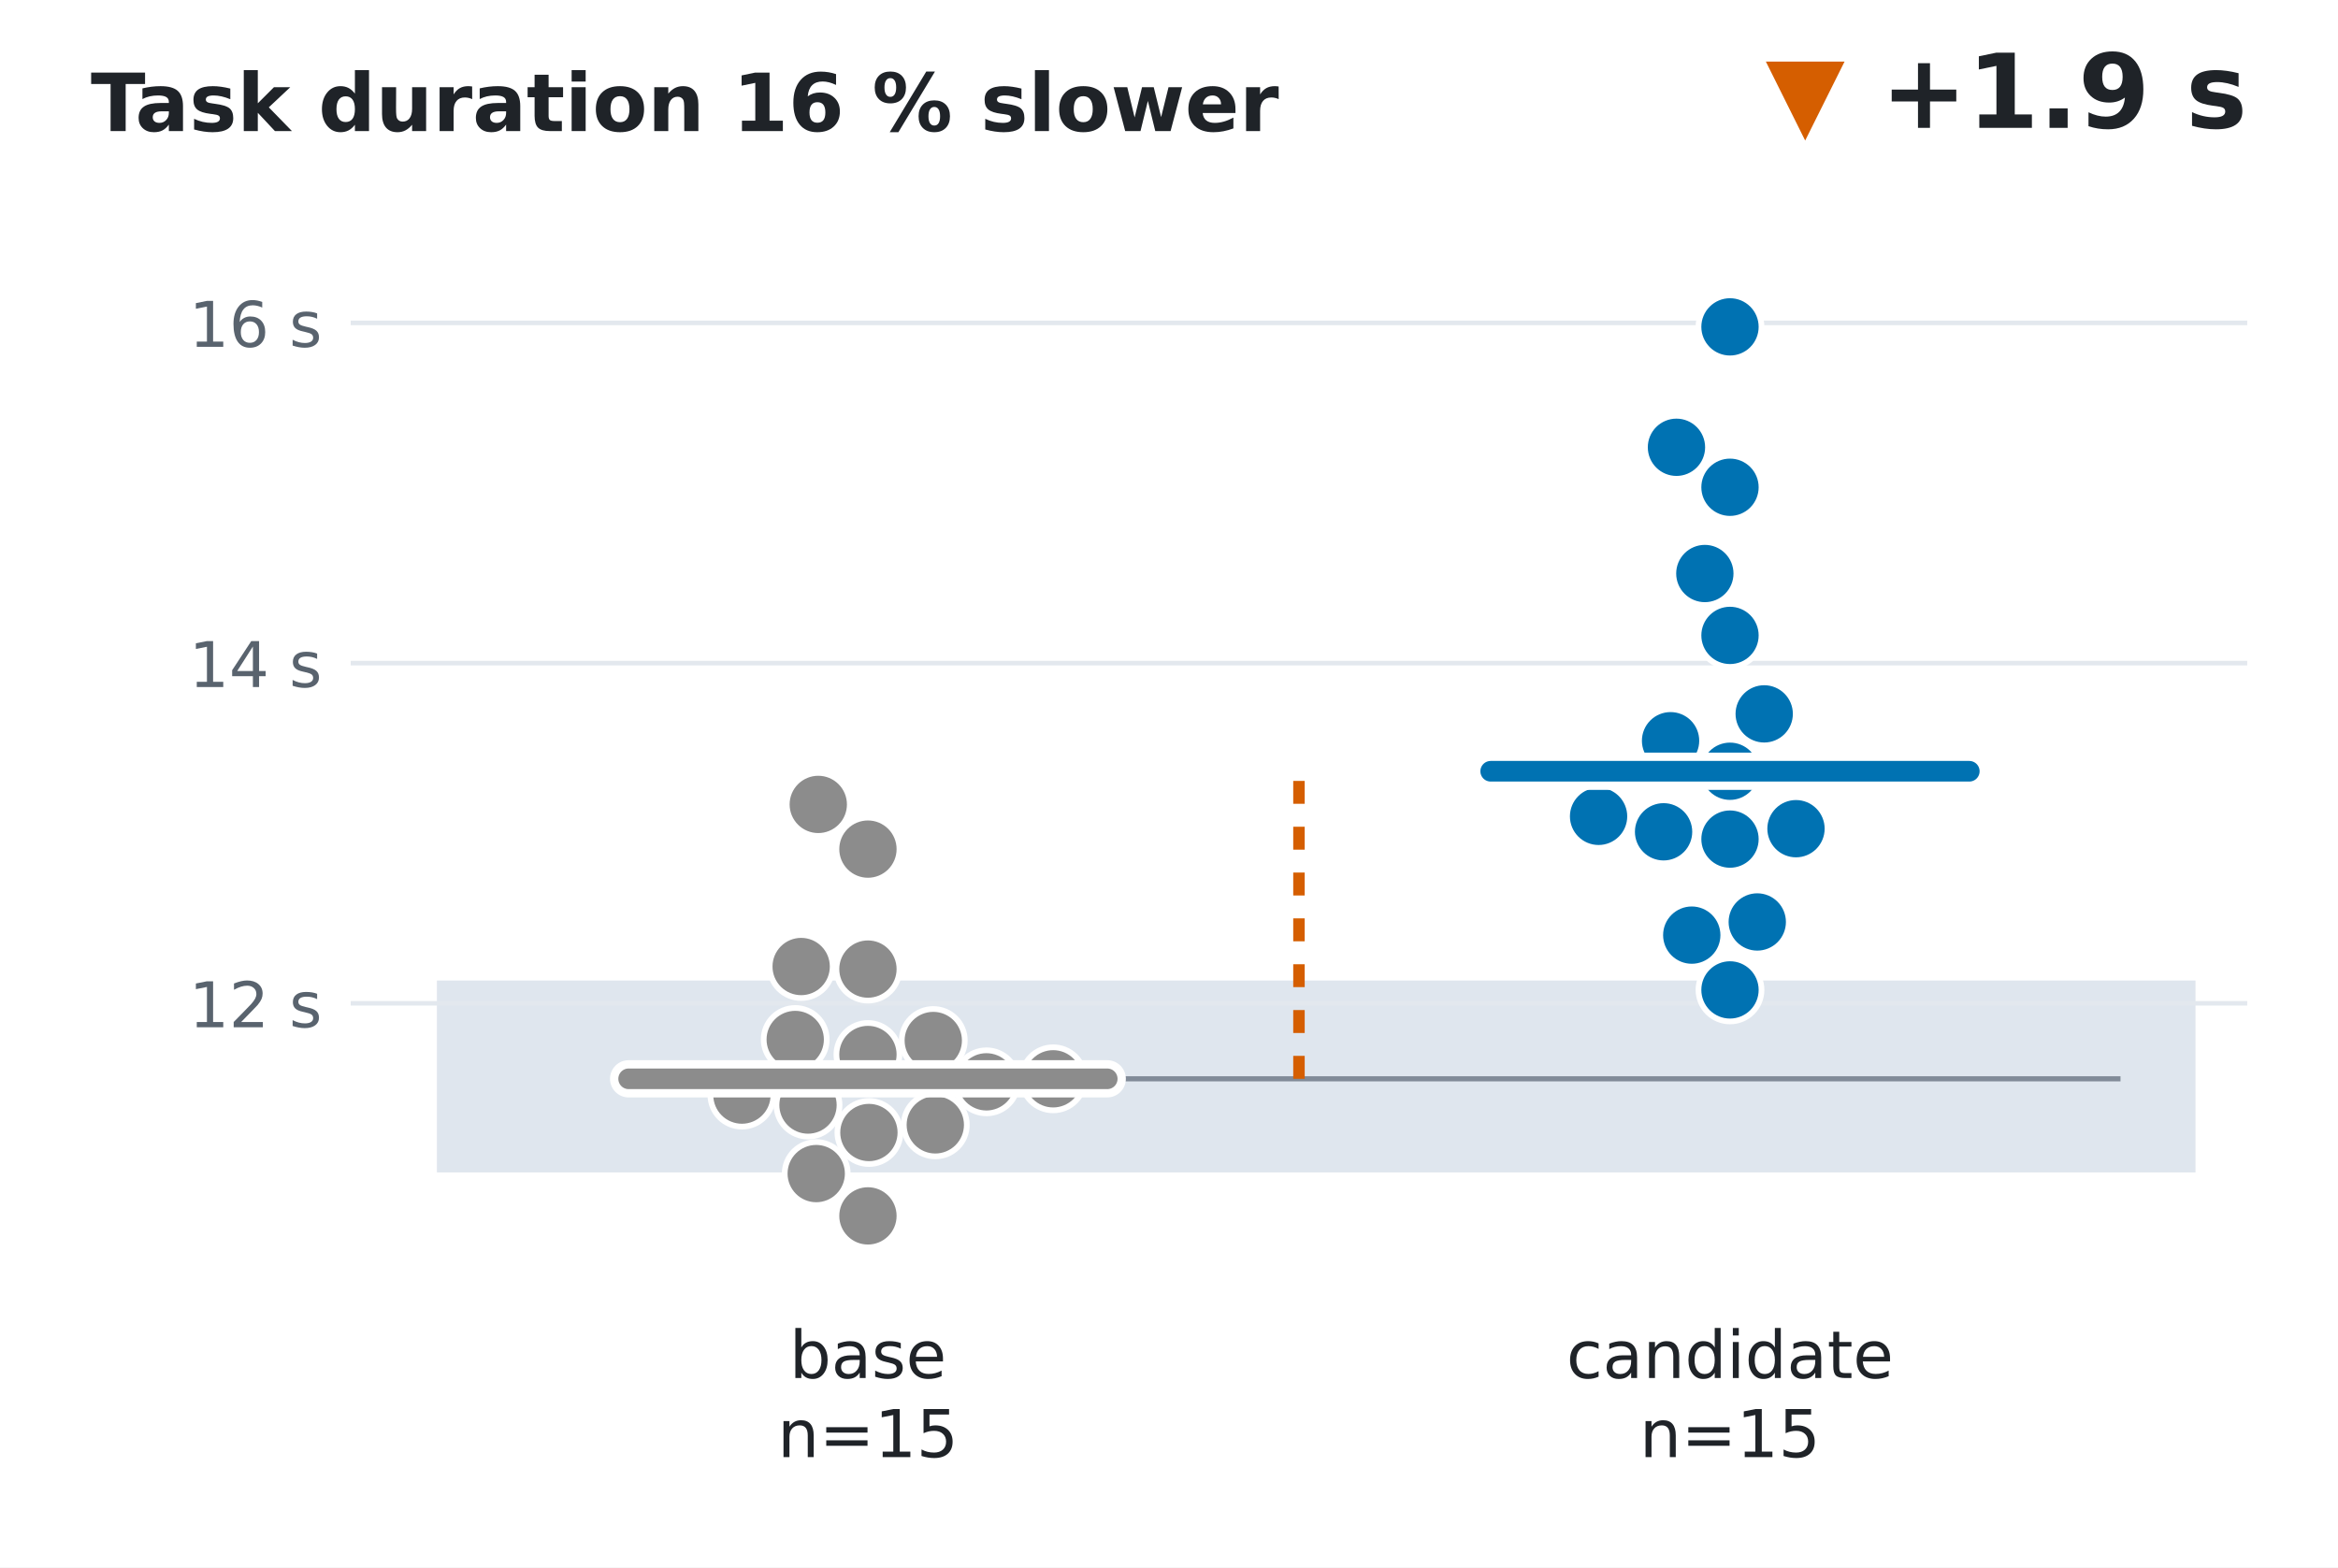
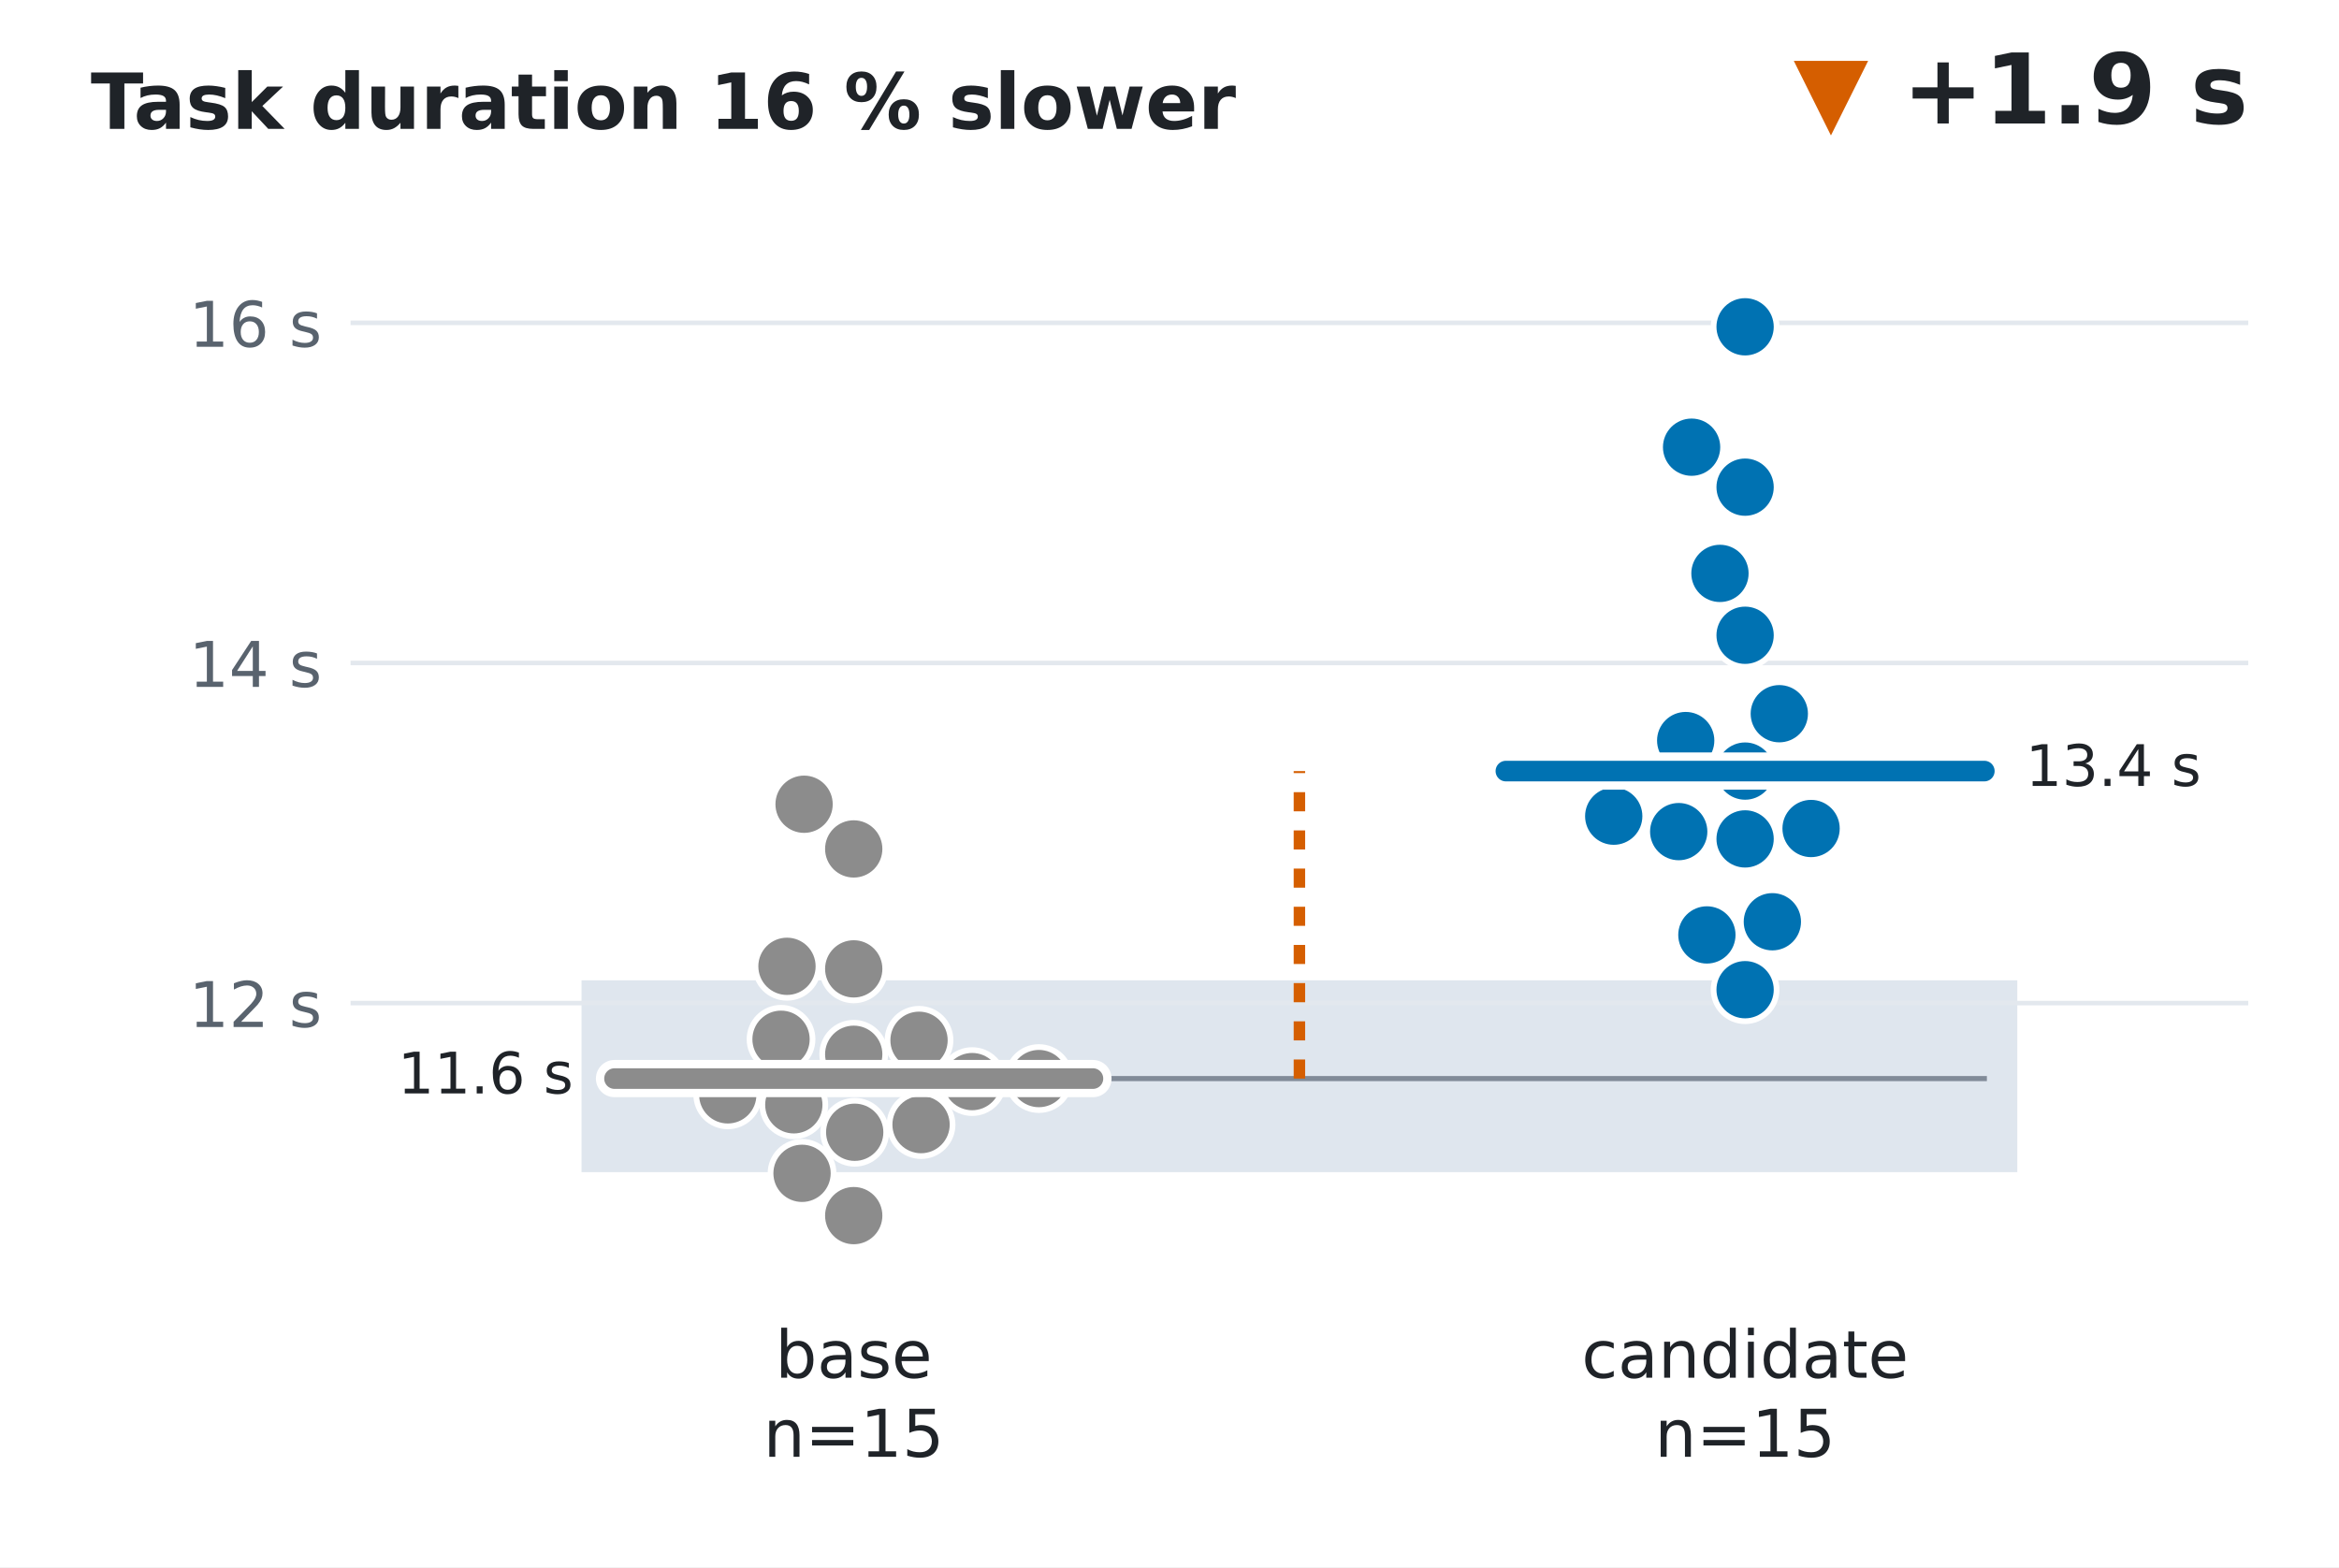
- <svg xmlns="http://www.w3.org/2000/svg" xmlns:xlink="http://www.w3.org/1999/xlink" width="408pt" height="273.6pt" viewBox="0 0 408 273.6" version="1.1">
-   <style>@keyframes bnflow{to{stroke-dashoffset:-24}}.fl{stroke-dasharray:4 4;animation:bnflow 3s linear infinite}@media (prefers-reduced-motion:reduce){.fl{animation:none!important}}</style>
+ <svg xmlns="http://www.w3.org/2000/svg" xmlns:xlink="http://www.w3.org/1999/xlink" width="408.333pt" height="273.6pt" viewBox="0 0 408.333 273.6" version="1.1">
+   <style>@keyframes bnflow{to{stroke-dashoffset:-20}}.fl{stroke-dasharray:3.333 3.333;animation:bnflow 3s linear infinite}@media (prefers-reduced-motion:reduce){.fl{animation:none!important}}</style>
  <defs>
    <style type="text/css">*{stroke-linejoin: round; stroke-linecap: butt}</style>
  </defs>
  <g id="figure_1">
    <g id="patch_1">
-       <path d="M 0 273.6  L 408 273.6  L 408 0  L 0 0  z " style="fill: #ffffff" />
+       <path d="M 0 273.6  L 408.333 273.6  L 408.333 0  L 0 0  z " style="fill: #ffffff" />
    </g>
    <g id="axes_1">
      <g id="patch_2">
-         <path d="M 61.2 224.64  L 392.16 224.64  L 392.16 44.64  L 61.2 44.64  z " style="fill: #ffffff" />
+         <path d="M 61.2 224.64  L 392.493 224.64  L 392.493 44.64  L 61.2 44.64  z " style="fill: #ffffff" />
      </g>
      <g id="FillBetweenPolyCollection_1">
        <defs>
-           <path id="m772e3a2e7c" d="M 76.244 -102.455  L 76.244 -68.962  L 383.134 -68.962  L 383.134 -102.455  L 383.134 -102.455  L 76.244 -102.455  z " />
-         </defs>
-         <g clip-path="url(#p070b8690cb)">
-           <use xlink:href="#m772e3a2e7c" x="0" y="273.6" style="fill: #dfe6ee" />
+           <path id="m272b22fd5a" d="M 101.52 -102.455  L 101.52 -68.962  L 352.173 -68.962  L 352.173 -102.455  L 352.173 -102.455  L 101.52 -102.455  z " />
+         </defs>
+         <g clip-path="url(#p68b443ac35)">
+           <use xlink:href="#m272b22fd5a" x="0" y="273.6" style="fill: #dfe6ee" />
        </g>
      </g>
      <g id="matplotlib.axis_1">
        <g id="xtick_1">
          <g id="line2d_1" />
          <g id="text_1">
-             <g style="fill: #1f2328" transform="translate(137.7544 240.5293) scale(0.115 -0.115)">
+             <g style="fill: #1f2328" transform="translate(135.3325 240.5293) scale(0.115 -0.115)">
              <defs>
                <path id="DejaVuSans-45" d="M 3116 1747  Q 3116 2381 2855 2742  Q 2594 3103 2138 3103  Q 1681 3103 1420 2742  Q 1159 2381 1159 1747  Q 1159 1113 1420 752  Q 1681 391 2138 391  Q 2594 391 2855 752  Q 3116 1113 3116 1747  z M 1159 2969  Q 1341 3281 1617 3432  Q 1894 3584 2278 3584  Q 2916 3584 3314 3078  Q 3713 2572 3713 1747  Q 3713 922 3314 415  Q 2916 -91 2278 -91  Q 1894 -91 1617 61  Q 1341 213 1159 525  L 1159 0  L 581 0  L 581 4863  L 1159 4863  L 1159 2969  z " transform="scale(0.015625)" />
                <path id="DejaVuSans-44" d="M 2194 1759  Q 1497 1759 1228 1600  Q 959 1441 959 1056  Q 959 750 1161 570  Q 1363 391 1709 391  Q 2188 391 2477 730  Q 2766 1069 2766 1631  L 2766 1759  L 2194 1759  z M 3341 1997  L 3341 0  L 2766 0  L 2766 531  Q 2569 213 2275 61  Q 1981 -91 1556 -91  Q 1019 -91 701 211  Q 384 513 384 1019  Q 384 1609 779 1909  Q 1175 2209 1959 2209  L 2766 2209  L 2766 2266  Q 2766 2663 2505 2880  Q 2244 3097 1772 3097  Q 1472 3097 1187 3025  Q 903 2953 641 2809  L 641 3341  Q 956 3463 1253 3523  Q 1550 3584 1831 3584  Q 2591 3584 2966 3190  Q 3341 2797 3341 1997  z " transform="scale(0.015625)" />
                <path id="DejaVuSans-56" d="M 2834 3397  L 2834 2853  Q 2591 2978 2328 3040  Q 2066 3103 1784 3103  Q 1356 3103 1142 2972  Q 928 2841 928 2578  Q 928 2378 1081 2264  Q 1234 2150 1697 2047  L 1894 2003  Q 2506 1872 2764 1633  Q 3022 1394 3022 966  Q 3022 478 2636 193  Q 2250 -91 1575 -91  Q 1294 -91 989 -36  Q 684 19 347 128  L 347 722  Q 666 556 975 473  Q 1284 391 1588 391  Q 1994 391 2212 530  Q 2431 669 2431 922  Q 2431 1156 2273 1281  Q 2116 1406 1581 1522  L 1381 1569  Q 847 1681 609 1914  Q 372 2147 372 2553  Q 372 3047 722 3315  Q 1072 3584 1716 3584  Q 2034 3584 2315 3537  Q 2597 3491 2834 3397  z " transform="scale(0.015625)" />
                <path id="DejaVuSans-48" d="M 3597 1894  L 3597 1613  L 953 1613  Q 991 1019 1311 708  Q 1631 397 2203 397  Q 2534 397 2845 478  Q 3156 559 3463 722  L 3463 178  Q 3153 47 2828 -22  Q 2503 -91 2169 -91  Q 1331 -91 842 396  Q 353 884 353 1716  Q 353 2575 817 3079  Q 1281 3584 2069 3584  Q 2775 3584 3186 3129  Q 3597 2675 3597 1894  z M 3022 2063  Q 3016 2534 2758 2815  Q 2500 3097 2075 3097  Q 1594 3097 1305 2825  Q 1016 2553 972 2059  L 3022 2063  z " transform="scale(0.015625)" />
              </defs>
              <use xlink:href="#DejaVuSans-45" />
              <use xlink:href="#DejaVuSans-44" transform="translate(63.48438 0)" />
              <use xlink:href="#DejaVuSans-56" transform="translate(124.7656 0)" />
              <use xlink:href="#DejaVuSans-48" transform="translate(176.8594 0)" />
            </g>
-             <g style="fill: #1f2328" transform="translate(135.6826 254.3316) scale(0.115 -0.115)">
+             <g style="fill: #1f2328" transform="translate(133.2607 254.3316) scale(0.115 -0.115)">
              <defs>
                <path id="DejaVuSans-51" d="M 3513 2113  L 3513 0  L 2938 0  L 2938 2094  Q 2938 2591 2744 2837  Q 2550 3084 2163 3084  Q 1697 3084 1428 2787  Q 1159 2491 1159 1978  L 1159 0  L 581 0  L 581 3500  L 1159 3500  L 1159 2956  Q 1366 3272 1645 3428  Q 1925 3584 2291 3584  Q 2894 3584 3203 3211  Q 3513 2838 3513 2113  z " transform="scale(0.015625)" />
                <path id="DejaVuSans-20" d="M 678 2906  L 4684 2906  L 4684 2381  L 678 2381  L 678 2906  z M 678 1631  L 4684 1631  L 4684 1100  L 678 1100  L 678 1631  z " transform="scale(0.015625)" />
                <path id="DejaVuSans-14" d="M 794 531  L 1825 531  L 1825 4091  L 703 3866  L 703 4441  L 1819 4666  L 2450 4666  L 2450 531  L 3481 531  L 3481 0  L 794 0  L 794 531  z " transform="scale(0.015625)" />
                <path id="DejaVuSans-18" d="M 691 4666  L 3169 4666  L 3169 4134  L 1269 4134  L 1269 2991  Q 1406 3038 1543 3061  Q 1681 3084 1819 3084  Q 2600 3084 3056 2656  Q 3513 2228 3513 1497  Q 3513 744 3044 326  Q 2575 -91 1722 -91  Q 1428 -91 1123 -41  Q 819 9 494 109  L 494 744  Q 775 591 1075 516  Q 1375 441 1709 441  Q 2250 441 2565 725  Q 2881 1009 2881 1497  Q 2881 1984 2565 2268  Q 2250 2553 1709 2553  Q 1456 2553 1204 2497  Q 953 2441 691 2322  L 691 4666  z " transform="scale(0.015625)" />
              </defs>
              <use xlink:href="#DejaVuSans-51" />
              <use xlink:href="#DejaVuSans-20" transform="translate(63.375 0)" />
              <use xlink:href="#DejaVuSans-14" transform="translate(147.1719 0)" />
              <use xlink:href="#DejaVuSans-18" transform="translate(210.7969 0)" />
            </g>
          </g>
        </g>
        <g id="xtick_2">
          <g id="line2d_2" />
          <g id="text_2">
-             <g style="fill: #1f2328" transform="translate(273.3548 240.5293) scale(0.115 -0.115)">
+             <g style="fill: #1f2328" transform="translate(276.11 240.5293) scale(0.115 -0.115)">
              <defs>
                <path id="DejaVuSans-46" d="M 3122 3366  L 3122 2828  Q 2878 2963 2633 3030  Q 2388 3097 2138 3097  Q 1578 3097 1268 2742  Q 959 2388 959 1747  Q 959 1106 1268 751  Q 1578 397 2138 397  Q 2388 397 2633 464  Q 2878 531 3122 666  L 3122 134  Q 2881 22 2623 -34  Q 2366 -91 2075 -91  Q 1284 -91 818 406  Q 353 903 353 1747  Q 353 2603 823 3093  Q 1294 3584 2113 3584  Q 2378 3584 2631 3529  Q 2884 3475 3122 3366  z " transform="scale(0.015625)" />
                <path id="DejaVuSans-47" d="M 2906 2969  L 2906 4863  L 3481 4863  L 3481 0  L 2906 0  L 2906 525  Q 2725 213 2448 61  Q 2172 -91 1784 -91  Q 1150 -91 751 415  Q 353 922 353 1747  Q 353 2572 751 3078  Q 1150 3584 1784 3584  Q 2172 3584 2448 3432  Q 2725 3281 2906 2969  z M 947 1747  Q 947 1113 1208 752  Q 1469 391 1925 391  Q 2381 391 2643 752  Q 2906 1113 2906 1747  Q 2906 2381 2643 2742  Q 2381 3103 1925 3103  Q 1469 3103 1208 2742  Q 947 2381 947 1747  z " transform="scale(0.015625)" />
                <path id="DejaVuSans-4c" d="M 603 3500  L 1178 3500  L 1178 0  L 603 0  L 603 3500  z M 603 4863  L 1178 4863  L 1178 4134  L 603 4134  L 603 4863  z " transform="scale(0.015625)" />
                <path id="DejaVuSans-57" d="M 1172 4494  L 1172 3500  L 2356 3500  L 2356 3053  L 1172 3053  L 1172 1153  Q 1172 725 1289 603  Q 1406 481 1766 481  L 2356 481  L 2356 0  L 1766 0  Q 1100 0 847 248  Q 594 497 594 1153  L 594 3053  L 172 3053  L 172 3500  L 594 3500  L 594 4494  L 1172 4494  z " transform="scale(0.015625)" />
              </defs>
              <use xlink:href="#DejaVuSans-46" />
              <use xlink:href="#DejaVuSans-44" transform="translate(54.98438 0)" />
              <use xlink:href="#DejaVuSans-51" transform="translate(116.2656 0)" />
              <use xlink:href="#DejaVuSans-47" transform="translate(179.6406 0)" />
              <use xlink:href="#DejaVuSans-4c" transform="translate(243.125 0)" />
              <use xlink:href="#DejaVuSans-47" transform="translate(270.9062 0)" />
              <use xlink:href="#DejaVuSans-44" transform="translate(334.3906 0)" />
              <use xlink:href="#DejaVuSans-57" transform="translate(395.6719 0)" />
              <use xlink:href="#DejaVuSans-48" transform="translate(434.875 0)" />
            </g>
-             <g style="fill: #1f2328" transform="translate(286.1189 254.3316) scale(0.115 -0.115)">
+             <g style="fill: #1f2328" transform="translate(288.8741 254.3316) scale(0.115 -0.115)">
              <use xlink:href="#DejaVuSans-51" />
              <use xlink:href="#DejaVuSans-20" transform="translate(63.375 0)" />
              <use xlink:href="#DejaVuSans-14" transform="translate(147.1719 0)" />
              <use xlink:href="#DejaVuSans-18" transform="translate(210.7969 0)" />
            </g>
          </g>
        </g>
      </g>
      <g id="matplotlib.axis_2">
        <g id="ytick_1">
          <g id="line2d_3">
-             <path d="M 61.2 175.12  L 392.16 175.12  " clip-path="url(#p070b8690cb)" style="fill: none; stroke: #e3e8ee; stroke-width: 0.8; stroke-linecap: square" />
+             <path d="M 61.2 175.12  L 392.493 175.12  " clip-path="url(#p68b443ac35)" style="fill: none; stroke: #e3e8ee; stroke-width: 0.8; stroke-linecap: square" />
          </g>
          <g id="line2d_4" />
          <g id="text_3">
            <g style="fill: #59636e" transform="translate(32.97625 179.2983) scale(0.11 -0.11)">
              <defs>
                <path id="DejaVuSans-15" d="M 1228 531  L 3431 531  L 3431 0  L 469 0  L 469 531  Q 828 903 1448 1529  Q 2069 2156 2228 2338  Q 2531 2678 2651 2914  Q 2772 3150 2772 3378  Q 2772 3750 2511 3984  Q 2250 4219 1831 4219  Q 1534 4219 1204 4116  Q 875 4013 500 3803  L 500 4441  Q 881 4594 1212 4672  Q 1544 4750 1819 4750  Q 2544 4750 2975 4387  Q 3406 4025 3406 3419  Q 3406 3131 3298 2873  Q 3191 2616 2906 2266  Q 2828 2175 2409 1742  Q 1991 1309 1228 531  z " transform="scale(0.015625)" />
                <path id="DejaVuSans-3" transform="scale(0.015625)" />
              </defs>
              <use xlink:href="#DejaVuSans-14" />
              <use xlink:href="#DejaVuSans-15" transform="translate(63.625 0)" />
              <use xlink:href="#DejaVuSans-3" transform="translate(127.25 0)" />
              <use xlink:href="#DejaVuSans-56" transform="translate(159.0312 0)" />
            </g>
          </g>
        </g>
        <g id="ytick_2">
          <g id="line2d_5">
-             <path d="M 61.2 115.741  L 392.16 115.741  " clip-path="url(#p070b8690cb)" style="fill: none; stroke: #e3e8ee; stroke-width: 0.8; stroke-linecap: square" />
+             <path d="M 61.2 115.741  L 392.493 115.741  " clip-path="url(#p68b443ac35)" style="fill: none; stroke: #e3e8ee; stroke-width: 0.8; stroke-linecap: square" />
          </g>
          <g id="line2d_6" />
          <g id="text_4">
            <g style="fill: #59636e" transform="translate(32.97625 119.9192) scale(0.11 -0.11)">
              <defs>
                <path id="DejaVuSans-17" d="M 2419 4116  L 825 1625  L 2419 1625  L 2419 4116  z M 2253 4666  L 3047 4666  L 3047 1625  L 3713 1625  L 3713 1100  L 3047 1100  L 3047 0  L 2419 0  L 2419 1100  L 313 1100  L 313 1709  L 2253 4666  z " transform="scale(0.015625)" />
              </defs>
              <use xlink:href="#DejaVuSans-14" />
              <use xlink:href="#DejaVuSans-17" transform="translate(63.625 0)" />
              <use xlink:href="#DejaVuSans-3" transform="translate(127.25 0)" />
              <use xlink:href="#DejaVuSans-56" transform="translate(159.0312 0)" />
            </g>
          </g>
        </g>
        <g id="ytick_3">
          <g id="line2d_7">
-             <path d="M 61.2 56.361  L 392.16 56.361  " clip-path="url(#p070b8690cb)" style="fill: none; stroke: #e3e8ee; stroke-width: 0.8; stroke-linecap: square" />
+             <path d="M 61.2 56.361  L 392.493 56.361  " clip-path="url(#p68b443ac35)" style="fill: none; stroke: #e3e8ee; stroke-width: 0.8; stroke-linecap: square" />
          </g>
          <g id="line2d_8" />
          <g id="text_5">
            <g style="fill: #59636e" transform="translate(32.97625 60.54016) scale(0.11 -0.11)">
              <defs>
                <path id="DejaVuSans-19" d="M 2113 2584  Q 1688 2584 1439 2293  Q 1191 2003 1191 1497  Q 1191 994 1439 701  Q 1688 409 2113 409  Q 2538 409 2786 701  Q 3034 994 3034 1497  Q 3034 2003 2786 2293  Q 2538 2584 2113 2584  z M 3366 4563  L 3366 3988  Q 3128 4100 2886 4159  Q 2644 4219 2406 4219  Q 1781 4219 1451 3797  Q 1122 3375 1075 2522  Q 1259 2794 1537 2939  Q 1816 3084 2150 3084  Q 2853 3084 3261 2657  Q 3669 2231 3669 1497  Q 3669 778 3244 343  Q 2819 -91 2113 -91  Q 1303 -91 875 529  Q 447 1150 447 2328  Q 447 3434 972 4092  Q 1497 4750 2381 4750  Q 2619 4750 2861 4703  Q 3103 4656 3366 4563  z " transform="scale(0.015625)" />
              </defs>
              <use xlink:href="#DejaVuSans-14" />
              <use xlink:href="#DejaVuSans-19" transform="translate(63.625 0)" />
              <use xlink:href="#DejaVuSans-3" transform="translate(127.25 0)" />
              <use xlink:href="#DejaVuSans-56" transform="translate(159.0312 0)" />
            </g>
          </g>
        </g>
      </g>
      <g id="line2d_9">
-         <path d="M 196.593 188.3  L 369.595 188.3  " clip-path="url(#p070b8690cb)" style="fill: none; stroke: #818b98; stroke-width: 0.9; stroke-linecap: square" />
+         <path d="M 190.8 188.3  L 346.413 188.3  " clip-path="url(#p68b443ac35)" style="fill: none; stroke: #818b98; stroke-width: 0.9; stroke-linecap: square" />
      </g>
      <g id="line2d_10">
        <defs>
-           <path id="m58c7adcf09" d="M 0 5.5  C 1.459 5.5 2.858 4.92 3.889 3.889  C 4.92 2.858 5.5 1.459 5.5 0  C 5.5 -1.459 4.92 -2.858 3.889 -3.889  C 2.858 -4.92 1.459 -5.5 0 -5.5  C -1.459 -5.5 -2.858 -4.92 -3.889 -3.889  C -4.92 -2.858 -5.5 -1.459 -5.5 0  C -5.5 1.459 -4.92 2.858 -3.889 3.889  C -2.858 4.92 -1.459 5.5 0 5.5  z " style="stroke: #ffffff" />
-         </defs>
-         <g clip-path="url(#p070b8690cb)">
-           <use xlink:href="#m58c7adcf09" x="141.004" y="192.881" style="fill: #8c8c8c; stroke: #ffffff" />
-           <use xlink:href="#m58c7adcf09" x="151.633" y="197.674" style="fill: #8c8c8c; stroke: #ffffff" />
-           <use xlink:href="#m58c7adcf09" x="129.474" y="191.143" style="fill: #8c8c8c; stroke: #ffffff" />
-           <use xlink:href="#m58c7adcf09" x="142.796" y="140.407" style="fill: #8c8c8c; stroke: #ffffff" />
-           <use xlink:href="#m58c7adcf09" x="138.772" y="181.437" style="fill: #8c8c8c; stroke: #ffffff" />
-           <use xlink:href="#m58c7adcf09" x="151.462" y="212.226" style="fill: #8c8c8c; stroke: #ffffff" />
-           <use xlink:href="#m58c7adcf09" x="151.462" y="169.148" style="fill: #8c8c8c; stroke: #ffffff" />
-           <use xlink:href="#m58c7adcf09" x="163.217" y="196.338" style="fill: #8c8c8c; stroke: #ffffff" />
-           <use xlink:href="#m58c7adcf09" x="142.437" y="204.843" style="fill: #8c8c8c; stroke: #ffffff" />
-           <use xlink:href="#m58c7adcf09" x="139.81" y="168.702" style="fill: #8c8c8c; stroke: #ffffff" />
-           <use xlink:href="#m58c7adcf09" x="151.462" y="184.058" style="fill: #8c8c8c; stroke: #ffffff" />
-           <use xlink:href="#m58c7adcf09" x="183.785" y="188.3" style="fill: #8c8c8c; stroke: #ffffff" />
-           <use xlink:href="#m58c7adcf09" x="162.863" y="181.615" style="fill: #8c8c8c; stroke: #ffffff" />
-           <use xlink:href="#m58c7adcf09" x="151.462" y="148.208" style="fill: #8c8c8c; stroke: #ffffff" />
-           <use xlink:href="#m58c7adcf09" x="172.137" y="188.829" style="fill: #8c8c8c; stroke: #ffffff" />
+           <path id="m6015f6b758" d="M 0 5.5  C 1.459 5.5 2.858 4.92 3.889 3.889  C 4.92 2.858 5.5 1.459 5.5 0  C 5.5 -1.459 4.92 -2.858 3.889 -3.889  C 2.858 -4.92 1.459 -5.5 0 -5.5  C -1.459 -5.5 -2.858 -4.92 -3.889 -3.889  C -4.92 -2.858 -5.5 -1.459 -5.5 0  C -5.5 1.459 -4.92 2.858 -3.889 3.889  C -2.858 4.92 -1.459 5.5 0 5.5  z " style="stroke: #ffffff" />
+         </defs>
+         <g clip-path="url(#p68b443ac35)">
+           <use xlink:href="#m6015f6b758" x="138.582" y="192.881" style="fill: #8c8c8c; stroke: #ffffff" />
+           <use xlink:href="#m6015f6b758" x="149.212" y="197.674" style="fill: #8c8c8c; stroke: #ffffff" />
+           <use xlink:href="#m6015f6b758" x="127.052" y="191.143" style="fill: #8c8c8c; stroke: #ffffff" />
+           <use xlink:href="#m6015f6b758" x="140.374" y="140.407" style="fill: #8c8c8c; stroke: #ffffff" />
+           <use xlink:href="#m6015f6b758" x="136.35" y="181.437" style="fill: #8c8c8c; stroke: #ffffff" />
+           <use xlink:href="#m6015f6b758" x="149.04" y="212.226" style="fill: #8c8c8c; stroke: #ffffff" />
+           <use xlink:href="#m6015f6b758" x="149.04" y="169.148" style="fill: #8c8c8c; stroke: #ffffff" />
+           <use xlink:href="#m6015f6b758" x="160.795" y="196.338" style="fill: #8c8c8c; stroke: #ffffff" />
+           <use xlink:href="#m6015f6b758" x="140.016" y="204.843" style="fill: #8c8c8c; stroke: #ffffff" />
+           <use xlink:href="#m6015f6b758" x="137.388" y="168.702" style="fill: #8c8c8c; stroke: #ffffff" />
+           <use xlink:href="#m6015f6b758" x="149.04" y="184.058" style="fill: #8c8c8c; stroke: #ffffff" />
+           <use xlink:href="#m6015f6b758" x="181.363" y="188.3" style="fill: #8c8c8c; stroke: #ffffff" />
+           <use xlink:href="#m6015f6b758" x="160.441" y="181.615" style="fill: #8c8c8c; stroke: #ffffff" />
+           <use xlink:href="#m6015f6b758" x="149.04" y="148.208" style="fill: #8c8c8c; stroke: #ffffff" />
+           <use xlink:href="#m6015f6b758" x="169.715" y="188.829" style="fill: #8c8c8c; stroke: #ffffff" />
        </g>
      </g>
      <g id="line2d_11">
        <defs>
-           <path id="mfb4f566ac8" d="M 0 5.5  C 1.459 5.5 2.858 4.92 3.889 3.889  C 4.92 2.858 5.5 1.459 5.5 0  C 5.5 -1.459 4.92 -2.858 3.889 -3.889  C 2.858 -4.92 1.459 -5.5 0 -5.5  C -1.459 -5.5 -2.858 -4.92 -3.889 -3.889  C -4.92 -2.858 -5.5 -1.459 -5.5 0  C -5.5 1.459 -4.92 2.858 -3.889 3.889  C -2.858 4.92 -1.459 5.5 0 5.5  z " style="stroke: #ffffff" />
-         </defs>
-         <g clip-path="url(#p070b8690cb)">
-           <use xlink:href="#mfb4f566ac8" x="297.508" y="100.105" style="fill: #0072b2; stroke: #ffffff" />
-           <use xlink:href="#mfb4f566ac8" x="290.308" y="145.186" style="fill: #0072b2; stroke: #ffffff" />
-           <use xlink:href="#mfb4f566ac8" x="278.964" y="142.49" style="fill: #0072b2; stroke: #ffffff" />
-           <use xlink:href="#mfb4f566ac8" x="306.657" y="160.923" style="fill: #0072b2; stroke: #ffffff" />
-           <use xlink:href="#mfb4f566ac8" x="301.898" y="172.783" style="fill: #0072b2; stroke: #ffffff" />
-           <use xlink:href="#mfb4f566ac8" x="301.898" y="57.054" style="fill: #0072b2; stroke: #ffffff" />
-           <use xlink:href="#mfb4f566ac8" x="307.868" y="124.602" style="fill: #0072b2; stroke: #ffffff" />
-           <use xlink:href="#mfb4f566ac8" x="301.898" y="146.46" style="fill: #0072b2; stroke: #ffffff" />
-           <use xlink:href="#mfb4f566ac8" x="301.898" y="134.618" style="fill: #0072b2; stroke: #ffffff" />
-           <use xlink:href="#mfb4f566ac8" x="313.416" y="144.643" style="fill: #0072b2; stroke: #ffffff" />
-           <use xlink:href="#mfb4f566ac8" x="301.898" y="85.05" style="fill: #0072b2; stroke: #ffffff" />
-           <use xlink:href="#mfb4f566ac8" x="301.898" y="110.907" style="fill: #0072b2; stroke: #ffffff" />
-           <use xlink:href="#mfb4f566ac8" x="292.556" y="78.072" style="fill: #0072b2; stroke: #ffffff" />
-           <use xlink:href="#mfb4f566ac8" x="291.527" y="129.289" style="fill: #0072b2; stroke: #ffffff" />
-           <use xlink:href="#mfb4f566ac8" x="295.226" y="163.221" style="fill: #0072b2; stroke: #ffffff" />
+           <path id="m1b1660d9c9" d="M 0 5.5  C 1.459 5.5 2.858 4.92 3.889 3.889  C 4.92 2.858 5.5 1.459 5.5 0  C 5.5 -1.459 4.92 -2.858 3.889 -3.889  C 2.858 -4.92 1.459 -5.5 0 -5.5  C -1.459 -5.5 -2.858 -4.92 -3.889 -3.889  C -4.92 -2.858 -5.5 -1.459 -5.5 0  C -5.5 1.459 -4.92 2.858 -3.889 3.889  C -2.858 4.92 -1.459 5.5 0 5.5  z " style="stroke: #ffffff" />
+         </defs>
+         <g clip-path="url(#p68b443ac35)">
+           <use xlink:href="#m1b1660d9c9" x="300.263" y="100.105" style="fill: #0072b2; stroke: #ffffff" />
+           <use xlink:href="#m1b1660d9c9" x="293.063" y="145.186" style="fill: #0072b2; stroke: #ffffff" />
+           <use xlink:href="#m1b1660d9c9" x="281.719" y="142.49" style="fill: #0072b2; stroke: #ffffff" />
+           <use xlink:href="#m1b1660d9c9" x="309.412" y="160.923" style="fill: #0072b2; stroke: #ffffff" />
+           <use xlink:href="#m1b1660d9c9" x="304.653" y="172.783" style="fill: #0072b2; stroke: #ffffff" />
+           <use xlink:href="#m1b1660d9c9" x="304.653" y="57.054" style="fill: #0072b2; stroke: #ffffff" />
+           <use xlink:href="#m1b1660d9c9" x="310.623" y="124.602" style="fill: #0072b2; stroke: #ffffff" />
+           <use xlink:href="#m1b1660d9c9" x="304.653" y="146.46" style="fill: #0072b2; stroke: #ffffff" />
+           <use xlink:href="#m1b1660d9c9" x="304.653" y="134.618" style="fill: #0072b2; stroke: #ffffff" />
+           <use xlink:href="#m1b1660d9c9" x="316.171" y="144.643" style="fill: #0072b2; stroke: #ffffff" />
+           <use xlink:href="#m1b1660d9c9" x="304.653" y="85.05" style="fill: #0072b2; stroke: #ffffff" />
+           <use xlink:href="#m1b1660d9c9" x="304.653" y="110.907" style="fill: #0072b2; stroke: #ffffff" />
+           <use xlink:href="#m1b1660d9c9" x="295.312" y="78.072" style="fill: #0072b2; stroke: #ffffff" />
+           <use xlink:href="#m1b1660d9c9" x="294.282" y="129.289" style="fill: #0072b2; stroke: #ffffff" />
+           <use xlink:href="#m1b1660d9c9" x="297.981" y="163.221" style="fill: #0072b2; stroke: #ffffff" />
        </g>
      </g>
      <g id="line2d_12">
-         <path d="M 109.702 188.3  L 193.222 188.3  " clip-path="url(#p070b8690cb)" style="fill: none; stroke: #ffffff; stroke-width: 6.5; stroke-linecap: round" />
+         <path d="M 107.28 188.3  L 190.8 188.3  " clip-path="url(#p68b443ac35)" style="fill: none; stroke: #ffffff; stroke-width: 6.5; stroke-linecap: round" />
      </g>
      <g id="line2d_13">
-         <path d="M 109.702 188.3  L 193.222 188.3  " clip-path="url(#p070b8690cb)" style="fill: none; stroke: #8c8c8c; stroke-width: 3.6; stroke-linecap: round" />
+         <path d="M 107.28 188.3  L 190.8 188.3  " clip-path="url(#p68b443ac35)" style="fill: none; stroke: #8c8c8c; stroke-width: 3.6; stroke-linecap: round" />
      </g>
      <g id="line2d_14">
-         <path d="M 260.138 134.618  L 343.658 134.618  " clip-path="url(#p070b8690cb)" style="fill: none; stroke: #ffffff; stroke-width: 6.5; stroke-linecap: round" />
+         <path d="M 262.893 134.618  L 346.413 134.618  " clip-path="url(#p68b443ac35)" style="fill: none; stroke: #ffffff; stroke-width: 6.5; stroke-linecap: round" />
      </g>
      <g id="line2d_15">
-         <path d="M 260.138 134.618  L 343.658 134.618  " clip-path="url(#p070b8690cb)" style="fill: none; stroke: #0072b2; stroke-width: 3.6; stroke-linecap: round" />
+         <path d="M 262.893 134.618  L 346.413 134.618  " clip-path="url(#p68b443ac35)" style="fill: none; stroke: #0072b2; stroke-width: 3.6; stroke-linecap: round" />
      </g>
      <g id="bnflow-medflow-0">
-         <path class="fl medflow" d="M 226.68 188.3  L 226.68 134.618  " clip-path="url(#p070b8690cb)" style="fill: none; stroke: #d55e00; stroke-width: 2" />
+         <path class="fl medflow" d="M 226.847 188.3  L 226.847 134.618  " clip-path="url(#p68b443ac35)" style="fill: none; stroke: #d55e00; stroke-width: 2" />
+       </g>
+       <g id="bnvalue-0">
+         <g style="fill: #1f2328" transform="translate(69.42687 190.8976) scale(0.1 -0.1)">
+           <defs>
+             <path id="DejaVuSans-11" d="M 684 794  L 1344 794  L 1344 0  L 684 0  L 684 794  z " transform="scale(0.015625)" />
+           </defs>
+           <use xlink:href="#DejaVuSans-14" />
+           <use xlink:href="#DejaVuSans-14" transform="translate(63.625 0)" />
+           <use xlink:href="#DejaVuSans-11" transform="translate(127.25 0)" />
+           <use xlink:href="#DejaVuSans-19" transform="translate(159.0312 0)" />
+           <use xlink:href="#DejaVuSans-3" transform="translate(222.6562 0)" />
+           <use xlink:href="#DejaVuSans-56" transform="translate(254.4375 0)" />
+         </g>
+       </g>
+       <g id="bnvalue-1">
+         <g style="fill: #1f2328" transform="translate(353.6133 137.2152) scale(0.1 -0.1)">
+           <defs>
+             <path id="DejaVuSans-16" d="M 2597 2516  Q 3050 2419 3304 2112  Q 3559 1806 3559 1356  Q 3559 666 3084 287  Q 2609 -91 1734 -91  Q 1441 -91 1130 -33  Q 819 25 488 141  L 488 750  Q 750 597 1062 519  Q 1375 441 1716 441  Q 2309 441 2620 675  Q 2931 909 2931 1356  Q 2931 1769 2642 2001  Q 2353 2234 1838 2234  L 1294 2234  L 1294 2753  L 1863 2753  Q 2328 2753 2575 2939  Q 2822 3125 2822 3475  Q 2822 3834 2567 4026  Q 2313 4219 1838 4219  Q 1578 4219 1281 4162  Q 984 4106 628 3988  L 628 4550  Q 988 4650 1302 4700  Q 1616 4750 1894 4750  Q 2613 4750 3031 4423  Q 3450 4097 3450 3541  Q 3450 3153 3228 2886  Q 3006 2619 2597 2516  z " transform="scale(0.015625)" />
+           </defs>
+           <use xlink:href="#DejaVuSans-14" />
+           <use xlink:href="#DejaVuSans-16" transform="translate(63.625 0)" />
+           <use xlink:href="#DejaVuSans-11" transform="translate(127.25 0)" />
+           <use xlink:href="#DejaVuSans-17" transform="translate(159.0312 0)" />
+           <use xlink:href="#DejaVuSans-3" transform="translate(222.6562 0)" />
+           <use xlink:href="#DejaVuSans-56" transform="translate(254.4375 0)" />
+         </g>
      </g>
    </g>
    <g id="text_6">
-       <g style="fill: #d55e00" transform="translate(308.1028 22.31578) scale(0.18 -0.18)">
+       <g style="fill: #d55e00" transform="translate(313.106 21.55602) scale(0.17 -0.17)">
        <defs>
          <path id="DejaVuSans-Bold-e93" d="M 19 4113  L 4903 4113  L 2459 -788  L 19 4113  z " transform="scale(0.015625)" />
          <path id="DejaVuSans-Bold-3" transform="scale(0.015625)" />
        </defs>
        <use xlink:href="#DejaVuSans-Bold-e93" />
        <use xlink:href="#DejaVuSans-Bold-3" transform="translate(76.90625 0)" />
      </g>
    </g>
    <g id="text_7">
-       <g style="fill: #1f2328" transform="translate(15.84 22.87781) scale(0.14 -0.14)">
+       <g style="fill: #1f2328" transform="translate(15.84 22.49789) scale(0.135 -0.135)">
        <defs>
          <path id="DejaVuSans-Bold-37" d="M 31 4666  L 4331 4666  L 4331 3756  L 2784 3756  L 2784 0  L 1581 0  L 1581 3756  L 31 3756  L 31 4666  z " transform="scale(0.015625)" />
          <path id="DejaVuSans-Bold-44" d="M 2106 1575  Q 1756 1575 1579 1456  Q 1403 1338 1403 1106  Q 1403 894 1545 773  Q 1688 653 1941 653  Q 2256 653 2472 879  Q 2688 1106 2688 1447  L 2688 1575  L 2106 1575  z M 3816 1997  L 3816 0  L 2688 0  L 2688 519  Q 2463 200 2181 54  Q 1900 -91 1497 -91  Q 953 -91 614 226  Q 275 544 275 1050  Q 275 1666 698 1953  Q 1122 2241 2028 2241  L 2688 2241  L 2688 2328  Q 2688 2594 2478 2717  Q 2269 2841 1825 2841  Q 1466 2841 1156 2769  Q 847 2697 581 2553  L 581 3406  Q 941 3494 1303 3539  Q 1666 3584 2028 3584  Q 2975 3584 3395 3211  Q 3816 2838 3816 1997  z " transform="scale(0.015625)" />
          <path id="DejaVuSans-Bold-56" d="M 3272 3391  L 3272 2541  Q 2913 2691 2578 2766  Q 2244 2841 1947 2841  Q 1628 2841 1473 2761  Q 1319 2681 1319 2516  Q 1319 2381 1436 2309  Q 1553 2238 1856 2203  L 2053 2175  Q 2913 2066 3209 1816  Q 3506 1566 3506 1031  Q 3506 472 3093 190  Q 2681 -91 1863 -91  Q 1516 -91 1145 -36  Q 775 19 384 128  L 384 978  Q 719 816 1070 734  Q 1422 653 1784 653  Q 2113 653 2278 743  Q 2444 834 2444 1013  Q 2444 1163 2330 1236  Q 2216 1309 1875 1350  L 1678 1375  Q 931 1469 631 1722  Q 331 1975 331 2491  Q 331 3047 712 3315  Q 1094 3584 1881 3584  Q 2191 3584 2531 3537  Q 2872 3491 3272 3391  z " transform="scale(0.015625)" />
          <path id="DejaVuSans-Bold-4e" d="M 538 4863  L 1656 4863  L 1656 2216  L 2944 3500  L 4244 3500  L 2534 1894  L 4378 0  L 3022 0  L 1656 1459  L 1656 0  L 538 0  L 538 4863  z " transform="scale(0.015625)" />
          <path id="DejaVuSans-Bold-47" d="M 2919 2988  L 2919 4863  L 4044 4863  L 4044 0  L 2919 0  L 2919 506  Q 2688 197 2409 53  Q 2131 -91 1766 -91  Q 1119 -91 703 423  Q 288 938 288 1747  Q 288 2556 703 3070  Q 1119 3584 1766 3584  Q 2128 3584 2408 3439  Q 2688 3294 2919 2988  z M 2181 722  Q 2541 722 2730 984  Q 2919 1247 2919 1747  Q 2919 2247 2730 2509  Q 2541 2772 2181 2772  Q 1825 2772 1636 2509  Q 1447 2247 1447 1747  Q 1447 1247 1636 984  Q 1825 722 2181 722  z " transform="scale(0.015625)" />
          <path id="DejaVuSans-Bold-58" d="M 500 1363  L 500 3500  L 1625 3500  L 1625 3150  Q 1625 2866 1622 2436  Q 1619 2006 1619 1863  Q 1619 1441 1641 1255  Q 1663 1069 1716 984  Q 1784 875 1895 815  Q 2006 756 2150 756  Q 2500 756 2700 1025  Q 2900 1294 2900 1772  L 2900 3500  L 4019 3500  L 4019 0  L 2900 0  L 2900 506  Q 2647 200 2364 54  Q 2081 -91 1741 -91  Q 1134 -91 817 281  Q 500 653 500 1363  z " transform="scale(0.015625)" />
          <path id="DejaVuSans-Bold-55" d="M 3138 2547  Q 2991 2616 2845 2648  Q 2700 2681 2553 2681  Q 2122 2681 1889 2404  Q 1656 2128 1656 1613  L 1656 0  L 538 0  L 538 3500  L 1656 3500  L 1656 2925  Q 1872 3269 2151 3426  Q 2431 3584 2822 3584  Q 2878 3584 2943 3579  Q 3009 3575 3134 3559  L 3138 2547  z " transform="scale(0.015625)" />
          <path id="DejaVuSans-Bold-57" d="M 1759 4494  L 1759 3500  L 2913 3500  L 2913 2700  L 1759 2700  L 1759 1216  Q 1759 972 1856 886  Q 1953 800 2241 800  L 2816 800  L 2816 0  L 1856 0  Q 1194 0 917 276  Q 641 553 641 1216  L 641 2700  L 84 2700  L 84 3500  L 641 3500  L 641 4494  L 1759 4494  z " transform="scale(0.015625)" />
          <path id="DejaVuSans-Bold-4c" d="M 538 3500  L 1656 3500  L 1656 0  L 538 0  L 538 3500  z M 538 4863  L 1656 4863  L 1656 3950  L 538 3950  L 538 4863  z " transform="scale(0.015625)" />
          <path id="DejaVuSans-Bold-52" d="M 2203 2784  Q 1831 2784 1636 2517  Q 1441 2250 1441 1747  Q 1441 1244 1636 976  Q 1831 709 2203 709  Q 2569 709 2762 976  Q 2956 1244 2956 1747  Q 2956 2250 2762 2517  Q 2569 2784 2203 2784  z M 2203 3584  Q 3106 3584 3614 3096  Q 4122 2609 4122 1747  Q 4122 884 3614 396  Q 3106 -91 2203 -91  Q 1297 -91 786 396  Q 275 884 275 1747  Q 275 2609 786 3096  Q 1297 3584 2203 3584  z " transform="scale(0.015625)" />
          <path id="DejaVuSans-Bold-51" d="M 4056 2131  L 4056 0  L 2931 0  L 2931 347  L 2931 1631  Q 2931 2084 2911 2256  Q 2891 2428 2841 2509  Q 2775 2619 2662 2680  Q 2550 2741 2406 2741  Q 2056 2741 1856 2470  Q 1656 2200 1656 1722  L 1656 0  L 538 0  L 538 3500  L 1656 3500  L 1656 2988  Q 1909 3294 2193 3439  Q 2478 3584 2822 3584  Q 3428 3584 3742 3212  Q 4056 2841 4056 2131  z " transform="scale(0.015625)" />
          <path id="DejaVuSans-Bold-14" d="M 750 831  L 1813 831  L 1813 3847  L 722 3622  L 722 4441  L 1806 4666  L 2950 4666  L 2950 831  L 4013 831  L 4013 0  L 750 0  L 750 831  z " transform="scale(0.015625)" />
          <path id="DejaVuSans-Bold-19" d="M 2316 2303  Q 2000 2303 1842 2098  Q 1684 1894 1684 1484  Q 1684 1075 1842 870  Q 2000 666 2316 666  Q 2634 666 2792 870  Q 2950 1075 2950 1484  Q 2950 1894 2792 2098  Q 2634 2303 2316 2303  z M 3803 4544  L 3803 3681  Q 3506 3822 3243 3889  Q 2981 3956 2731 3956  Q 2194 3956 1894 3657  Q 1594 3359 1544 2772  Q 1750 2925 1990 3001  Q 2231 3078 2516 3078  Q 3231 3078 3670 2659  Q 4109 2241 4109 1563  Q 4109 813 3618 361  Q 3128 -91 2303 -91  Q 1394 -91 895 523  Q 397 1138 397 2266  Q 397 3422 980 4083  Q 1563 4744 2578 4744  Q 2900 4744 3203 4694  Q 3506 4644 3803 4544  z " transform="scale(0.015625)" />
          <path id="DejaVuSans-Bold-8" d="M 4959 1925  Q 4738 1925 4616 1733  Q 4494 1541 4494 1184  Q 4494 825 4614 633  Q 4734 441 4959 441  Q 5184 441 5303 633  Q 5422 825 5422 1184  Q 5422 1541 5301 1733  Q 5181 1925 4959 1925  z M 4959 2450  Q 5541 2450 5875 2112  Q 6209 1775 6209 1184  Q 6209 594 5875 251  Q 5541 -91 4959 -91  Q 4378 -91 4042 251  Q 3706 594 3706 1184  Q 3706 1772 4042 2111  Q 4378 2450 4959 2450  z M 2094 -91  L 1403 -91  L 4319 4750  L 5013 4750  L 2094 -91  z M 1453 4750  Q 2034 4750 2367 4411  Q 2700 4072 2700 3481  Q 2700 2891 2367 2550  Q 2034 2209 1453 2209  Q 872 2209 539 2550  Q 206 2891 206 3481  Q 206 4072 539 4411  Q 872 4750 1453 4750  z M 1453 4225  Q 1228 4225 1106 4031  Q 984 3838 984 3481  Q 984 3122 1106 2926  Q 1228 2731 1453 2731  Q 1678 2731 1798 2926  Q 1919 3122 1919 3481  Q 1919 3838 1797 4031  Q 1675 4225 1453 4225  z " transform="scale(0.015625)" />
          <path id="DejaVuSans-Bold-4f" d="M 538 4863  L 1656 4863  L 1656 0  L 538 0  L 538 4863  z " transform="scale(0.015625)" />
          <path id="DejaVuSans-Bold-5a" d="M 225 3500  L 1313 3500  L 1900 1088  L 2491 3500  L 3425 3500  L 4013 1113  L 4603 3500  L 5691 3500  L 4769 0  L 3547 0  L 2956 2406  L 2369 0  L 1147 0  L 225 3500  z " transform="scale(0.015625)" />
          <path id="DejaVuSans-Bold-48" d="M 4031 1759  L 4031 1441  L 1416 1441  Q 1456 1047 1700 850  Q 1944 653 2381 653  Q 2734 653 3104 758  Q 3475 863 3866 1075  L 3866 213  Q 3469 63 3072 -14  Q 2675 -91 2278 -91  Q 1328 -91 801 392  Q 275 875 275 1747  Q 275 2603 792 3093  Q 1309 3584 2216 3584  Q 3041 3584 3536 3087  Q 4031 2591 4031 1759  z M 2881 2131  Q 2881 2450 2695 2645  Q 2509 2841 2209 2841  Q 1884 2841 1681 2658  Q 1478 2475 1428 2131  L 2881 2131  z " transform="scale(0.015625)" />
        </defs>
        <use xlink:href="#DejaVuSans-Bold-37" />
        <use xlink:href="#DejaVuSans-Bold-44" transform="translate(55.32812 0)" />
        <use xlink:href="#DejaVuSans-Bold-56" transform="translate(122.8125 0)" />
        <use xlink:href="#DejaVuSans-Bold-4e" transform="translate(182.3281 0)" />
        <use xlink:href="#DejaVuSans-Bold-3" transform="translate(248.8281 0)" />
        <use xlink:href="#DejaVuSans-Bold-47" transform="translate(283.6406 0)" />
        <use xlink:href="#DejaVuSans-Bold-58" transform="translate(355.2188 0)" />
        <use xlink:href="#DejaVuSans-Bold-55" transform="translate(426.4062 0)" />
        <use xlink:href="#DejaVuSans-Bold-44" transform="translate(475.7188 0)" />
        <use xlink:href="#DejaVuSans-Bold-57" transform="translate(543.2031 0)" />
        <use xlink:href="#DejaVuSans-Bold-4c" transform="translate(591 0)" />
        <use xlink:href="#DejaVuSans-Bold-52" transform="translate(625.2812 0)" />
        <use xlink:href="#DejaVuSans-Bold-51" transform="translate(693.9844 0)" />
        <use xlink:href="#DejaVuSans-Bold-3" transform="translate(765.1719 0)" />
        <use xlink:href="#DejaVuSans-Bold-14" transform="translate(799.9844 0)" />
        <use xlink:href="#DejaVuSans-Bold-19" transform="translate(869.5625 0)" />
        <use xlink:href="#DejaVuSans-Bold-3" transform="translate(939.1406 0)" />
        <use xlink:href="#DejaVuSans-Bold-8" transform="translate(973.9531 0)" />
        <use xlink:href="#DejaVuSans-Bold-3" transform="translate(1074.156 0)" />
        <use xlink:href="#DejaVuSans-Bold-56" transform="translate(1108.969 0)" />
        <use xlink:href="#DejaVuSans-Bold-4f" transform="translate(1168.484 0)" />
        <use xlink:href="#DejaVuSans-Bold-52" transform="translate(1202.766 0)" />
        <use xlink:href="#DejaVuSans-Bold-5a" transform="translate(1271.469 0)" />
        <use xlink:href="#DejaVuSans-Bold-48" transform="translate(1363.859 0)" />
        <use xlink:href="#DejaVuSans-Bold-55" transform="translate(1431.688 0)" />
      </g>
    </g>
    <g id="text_8">
-       <g style="fill: #1f2328" transform="translate(328.2122 22.31578) scale(0.18 -0.18)">
+       <g style="fill: #1f2328" transform="translate(332.0982 21.55602) scale(0.17 -0.17)">
        <defs>
          <path id="DejaVuSans-Bold-e" d="M 3053 4013  L 3053 2375  L 4684 2375  L 4684 1638  L 3053 1638  L 3053 0  L 2309 0  L 2309 1638  L 678 1638  L 678 2375  L 2309 2375  L 2309 4013  L 3053 4013  z " transform="scale(0.015625)" />
          <path id="DejaVuSans-Bold-11" d="M 653 1209  L 1778 1209  L 1778 0  L 653 0  L 653 1209  z " transform="scale(0.015625)" />
          <path id="DejaVuSans-Bold-1c" d="M 641 103  L 641 966  Q 928 831 1190 764  Q 1453 697 1709 697  Q 2247 697 2547 995  Q 2847 1294 2900 1881  Q 2688 1725 2447 1647  Q 2206 1569 1925 1569  Q 1209 1569 770 1986  Q 331 2403 331 3084  Q 331 3838 820 4291  Q 1309 4744 2131 4744  Q 3044 4744 3544 4128  Q 4044 3513 4044 2388  Q 4044 1231 3459 570  Q 2875 -91 1856 -91  Q 1528 -91 1228 -42  Q 928 6 641 103  z M 2125 2350  Q 2441 2350 2600 2554  Q 2759 2759 2759 3169  Q 2759 3575 2600 3781  Q 2441 3988 2125 3988  Q 1809 3988 1650 3781  Q 1491 3575 1491 3169  Q 1491 2759 1650 2554  Q 1809 2350 2125 2350  z " transform="scale(0.015625)" />
        </defs>
        <use xlink:href="#DejaVuSans-Bold-e" />
        <use xlink:href="#DejaVuSans-Bold-14" transform="translate(83.79688 0)" />
        <use xlink:href="#DejaVuSans-Bold-11" transform="translate(153.375 0)" />
        <use xlink:href="#DejaVuSans-Bold-1c" transform="translate(191.3594 0)" />
        <use xlink:href="#DejaVuSans-Bold-3" transform="translate(260.9375 0)" />
        <use xlink:href="#DejaVuSans-Bold-56" transform="translate(295.75 0)" />
      </g>
    </g>
  </g>
  <defs>
-     <clipPath id="p070b8690cb">
-       <rect x="61.2" y="44.64" width="330.96" height="180" />
+     <clipPath id="p68b443ac35">
+       <rect x="61.2" y="44.64" width="331.293" height="180" />
    </clipPath>
  </defs>
</svg>
